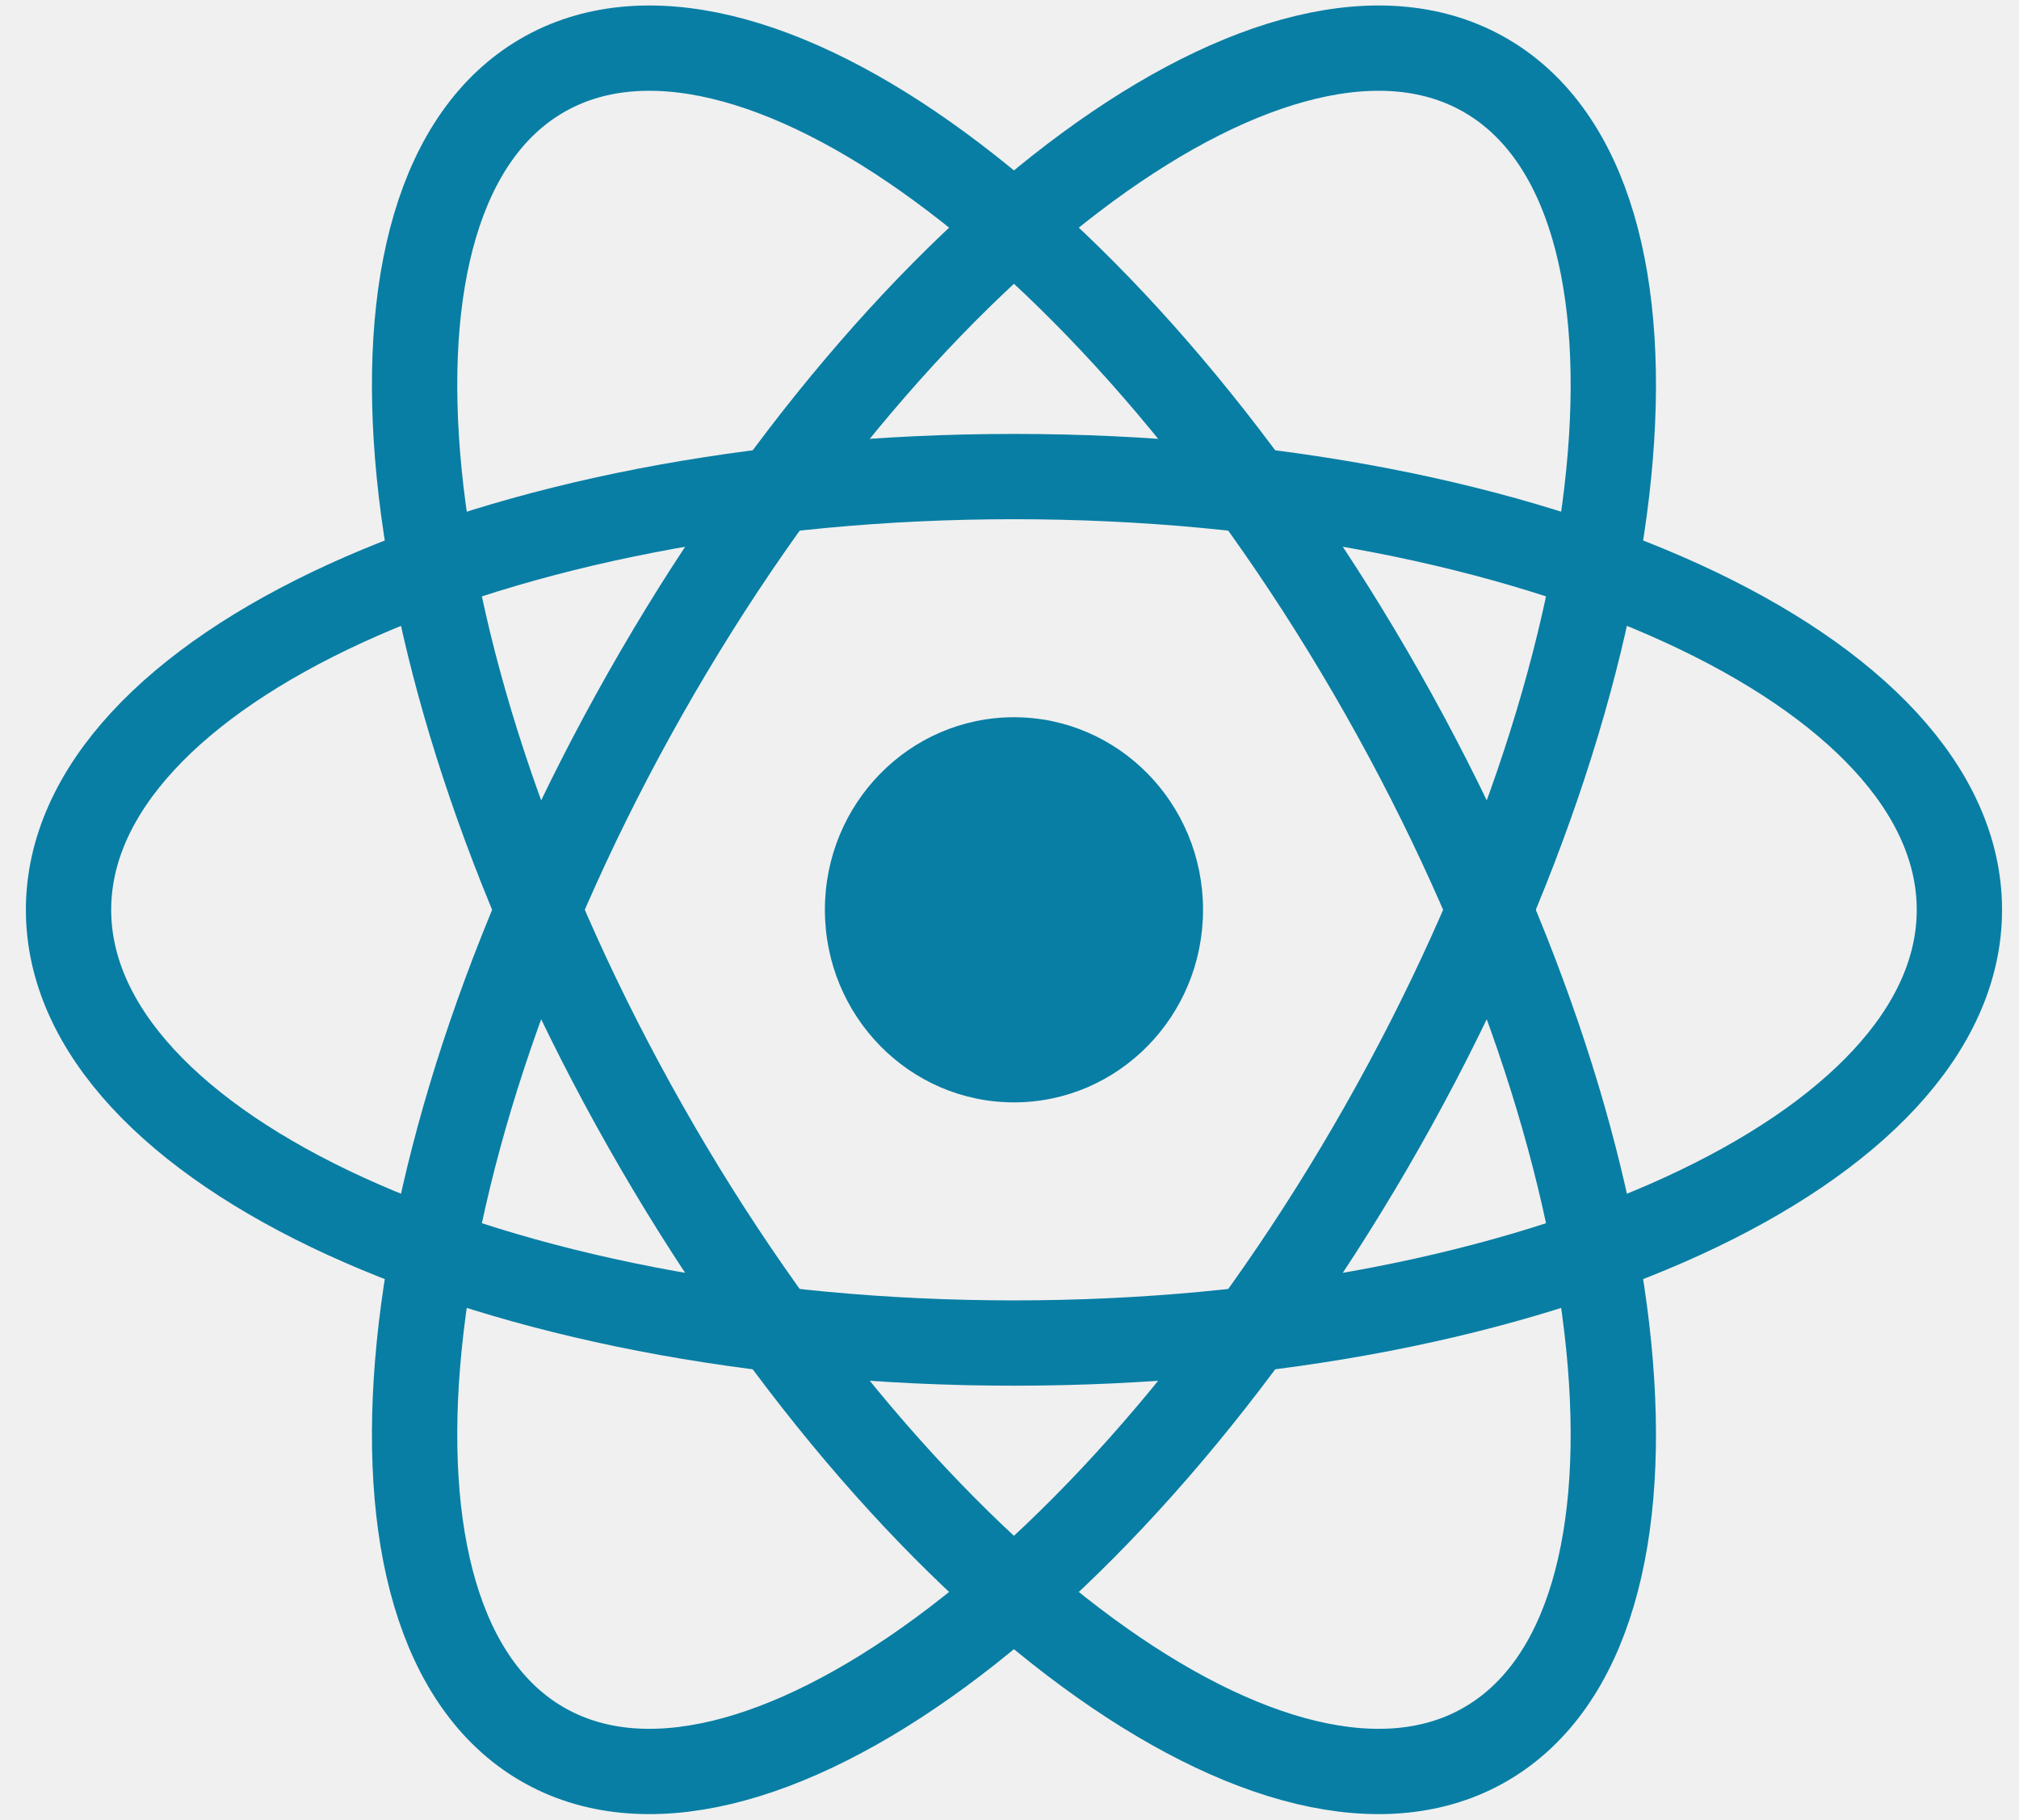
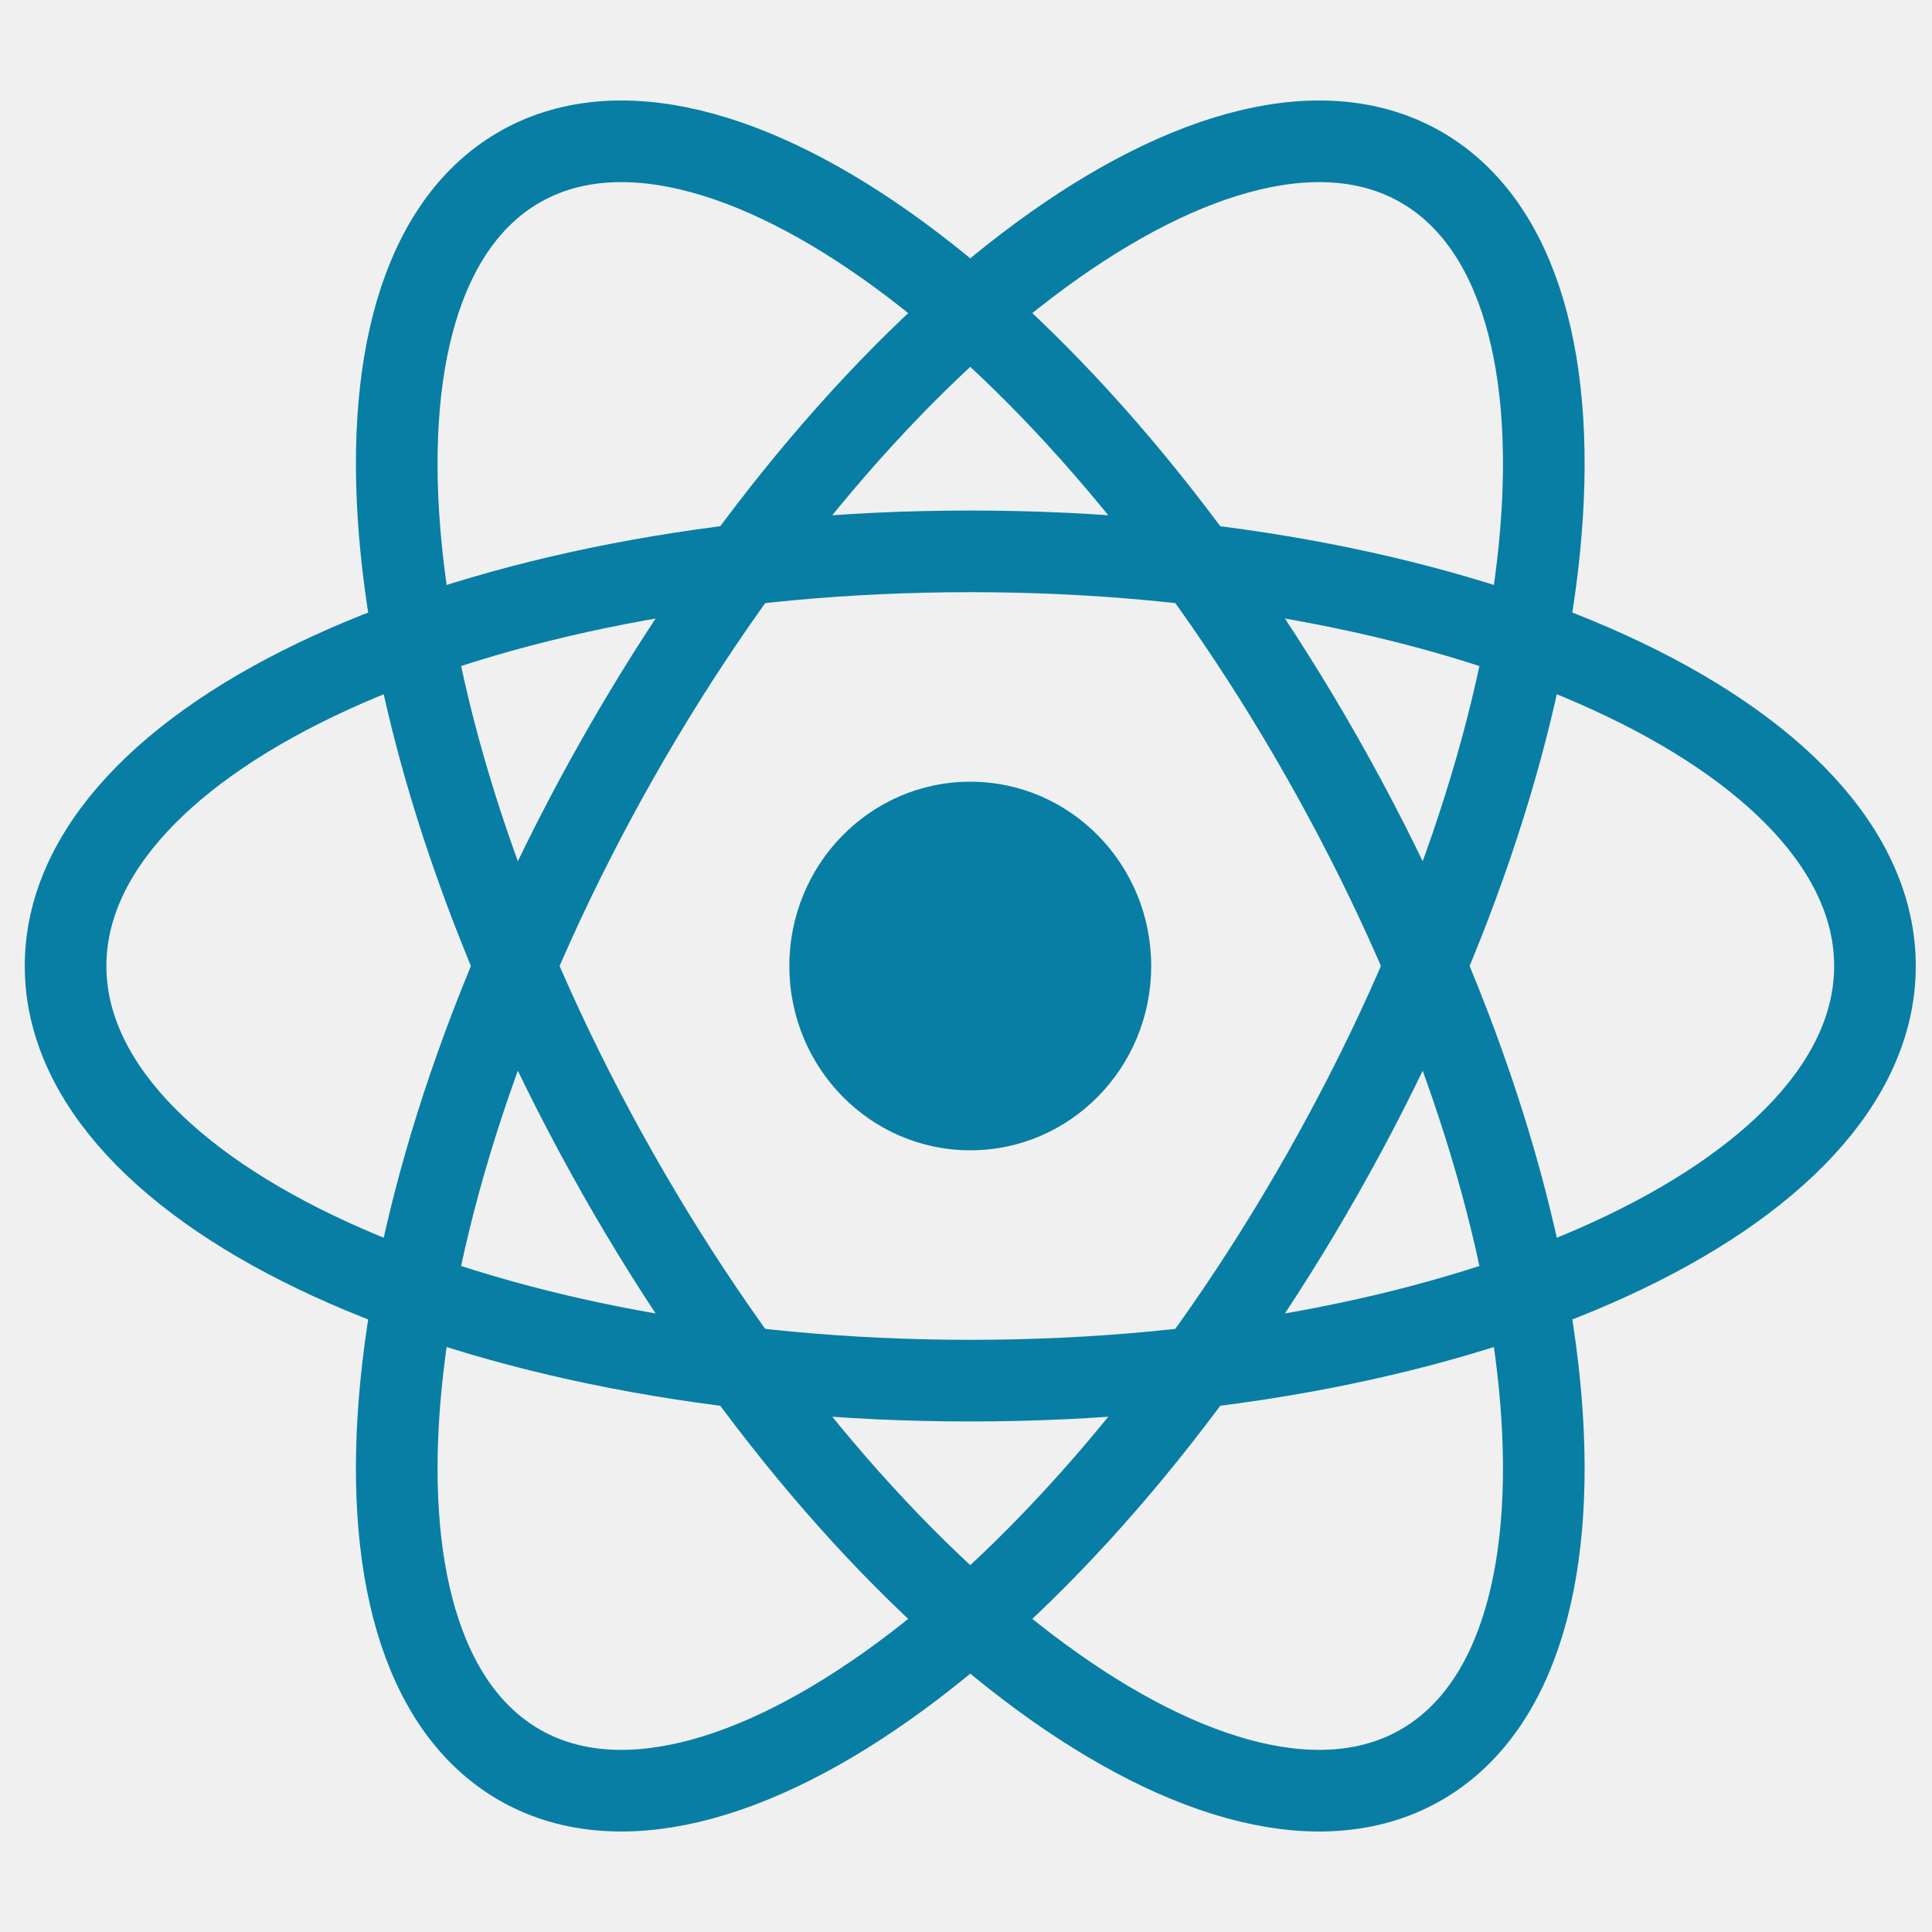
- <svg xmlns="http://www.w3.org/2000/svg" width="71" height="64" viewBox="0 0 71 64" fill="none">
+ <svg xmlns="http://www.w3.org/2000/svg" width="71" height="71" viewBox="0 0 71 64" fill="none">
  <g clip-path="url(#clip0_93_104)">
    <path d="M35.657 38.773C39.329 38.773 42.306 35.74 42.306 32C42.306 28.26 39.329 25.227 35.657 25.227C31.985 25.227 29.008 28.26 29.008 32C29.008 35.74 31.985 38.773 35.657 38.773Z" fill="#087EA4" />
    <path d="M35.657 47.238C54.019 47.238 68.904 40.416 68.904 32C68.904 23.584 54.019 16.762 35.657 16.762C17.295 16.762 2.41 23.584 2.41 32C2.41 40.416 17.295 47.238 35.657 47.238Z" stroke="#087EA4" stroke-width="3" />
    <path d="M22.7 39.619C31.881 55.815 45.124 65.534 52.28 61.326C59.436 57.118 57.794 40.577 48.614 24.381C39.433 8.185 26.189 -1.534 19.034 2.674C11.878 6.882 13.519 23.423 22.7 39.619Z" stroke="#087EA4" stroke-width="3" />
    <path d="M22.7 24.381C13.519 40.577 11.878 57.118 19.034 61.326C26.189 65.534 39.433 55.815 48.614 39.619C57.794 23.423 59.436 6.882 52.28 2.674C45.124 -1.534 31.881 8.185 22.7 24.381Z" stroke="#087EA4" stroke-width="3" />
  </g>
  <defs>
    <clipPath id="clip0_93_104">
      <rect width="69.818" height="64" fill="white" transform="translate(0.747803)" />
    </clipPath>
  </defs>
</svg>
